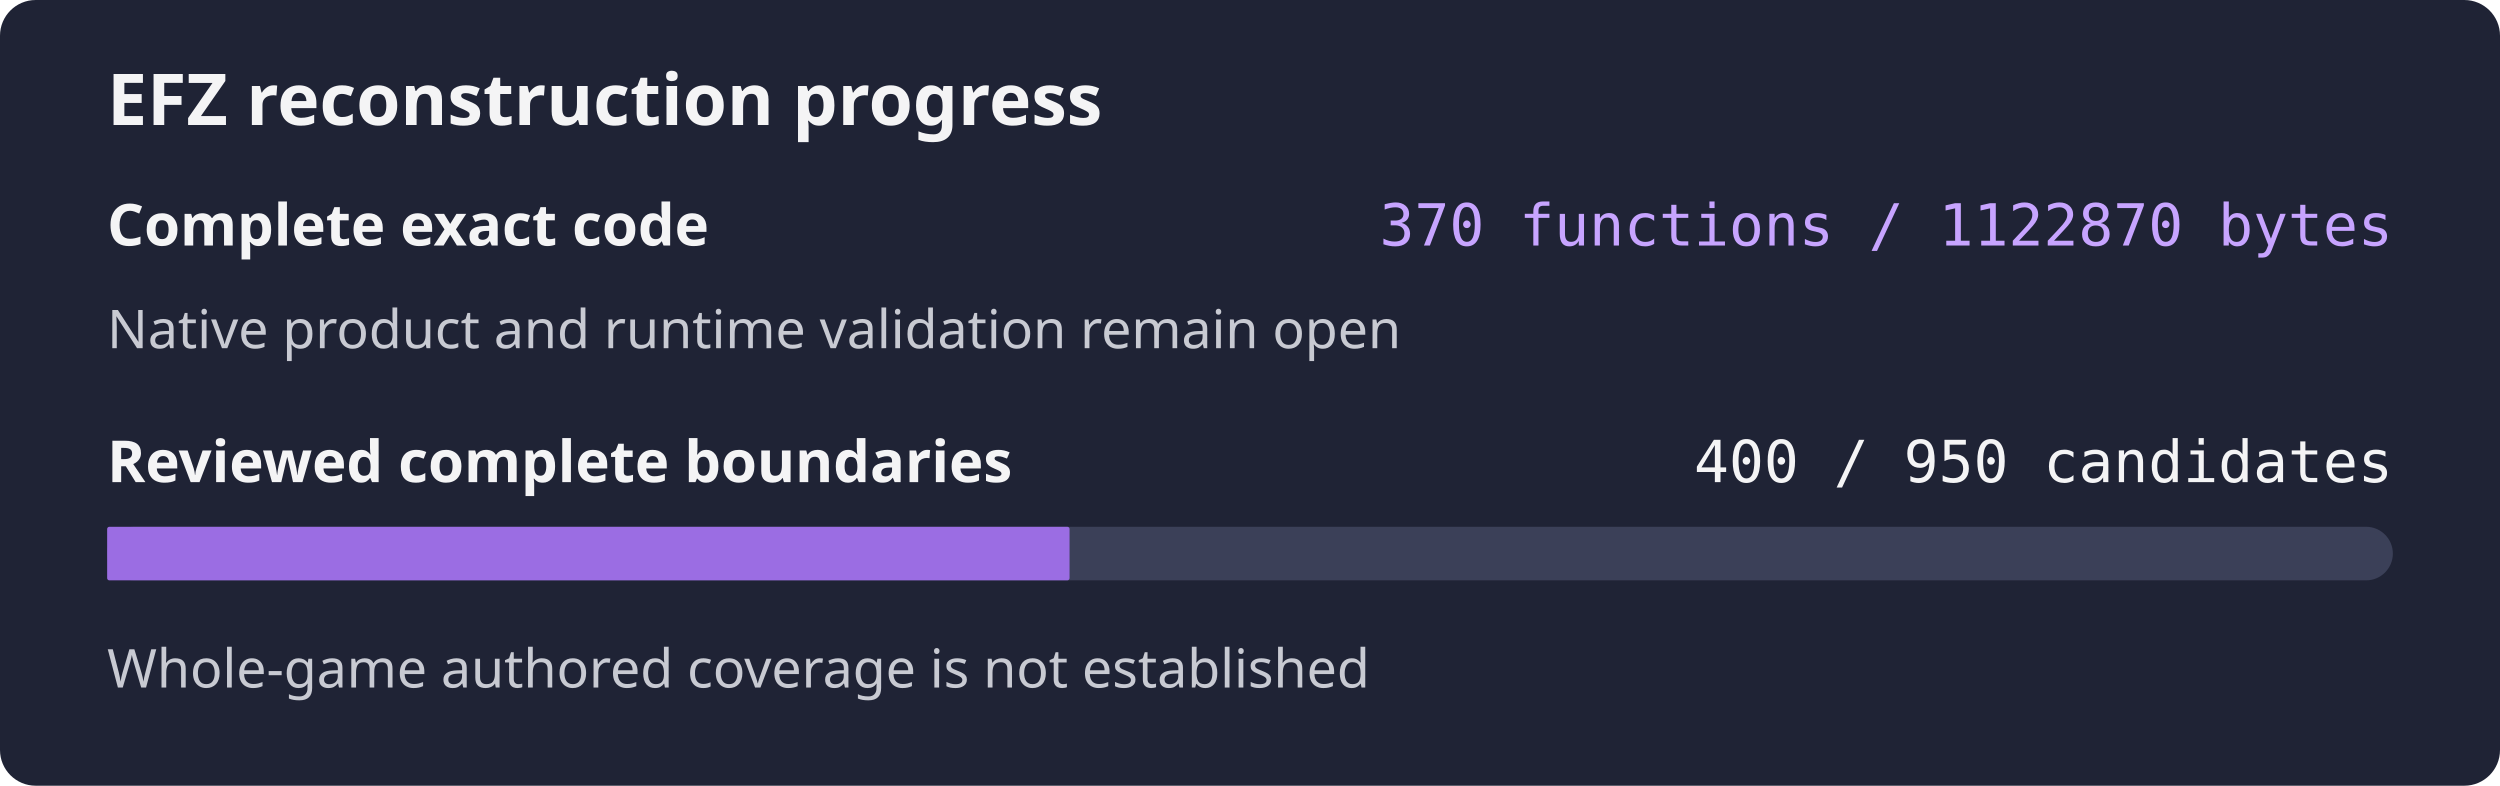
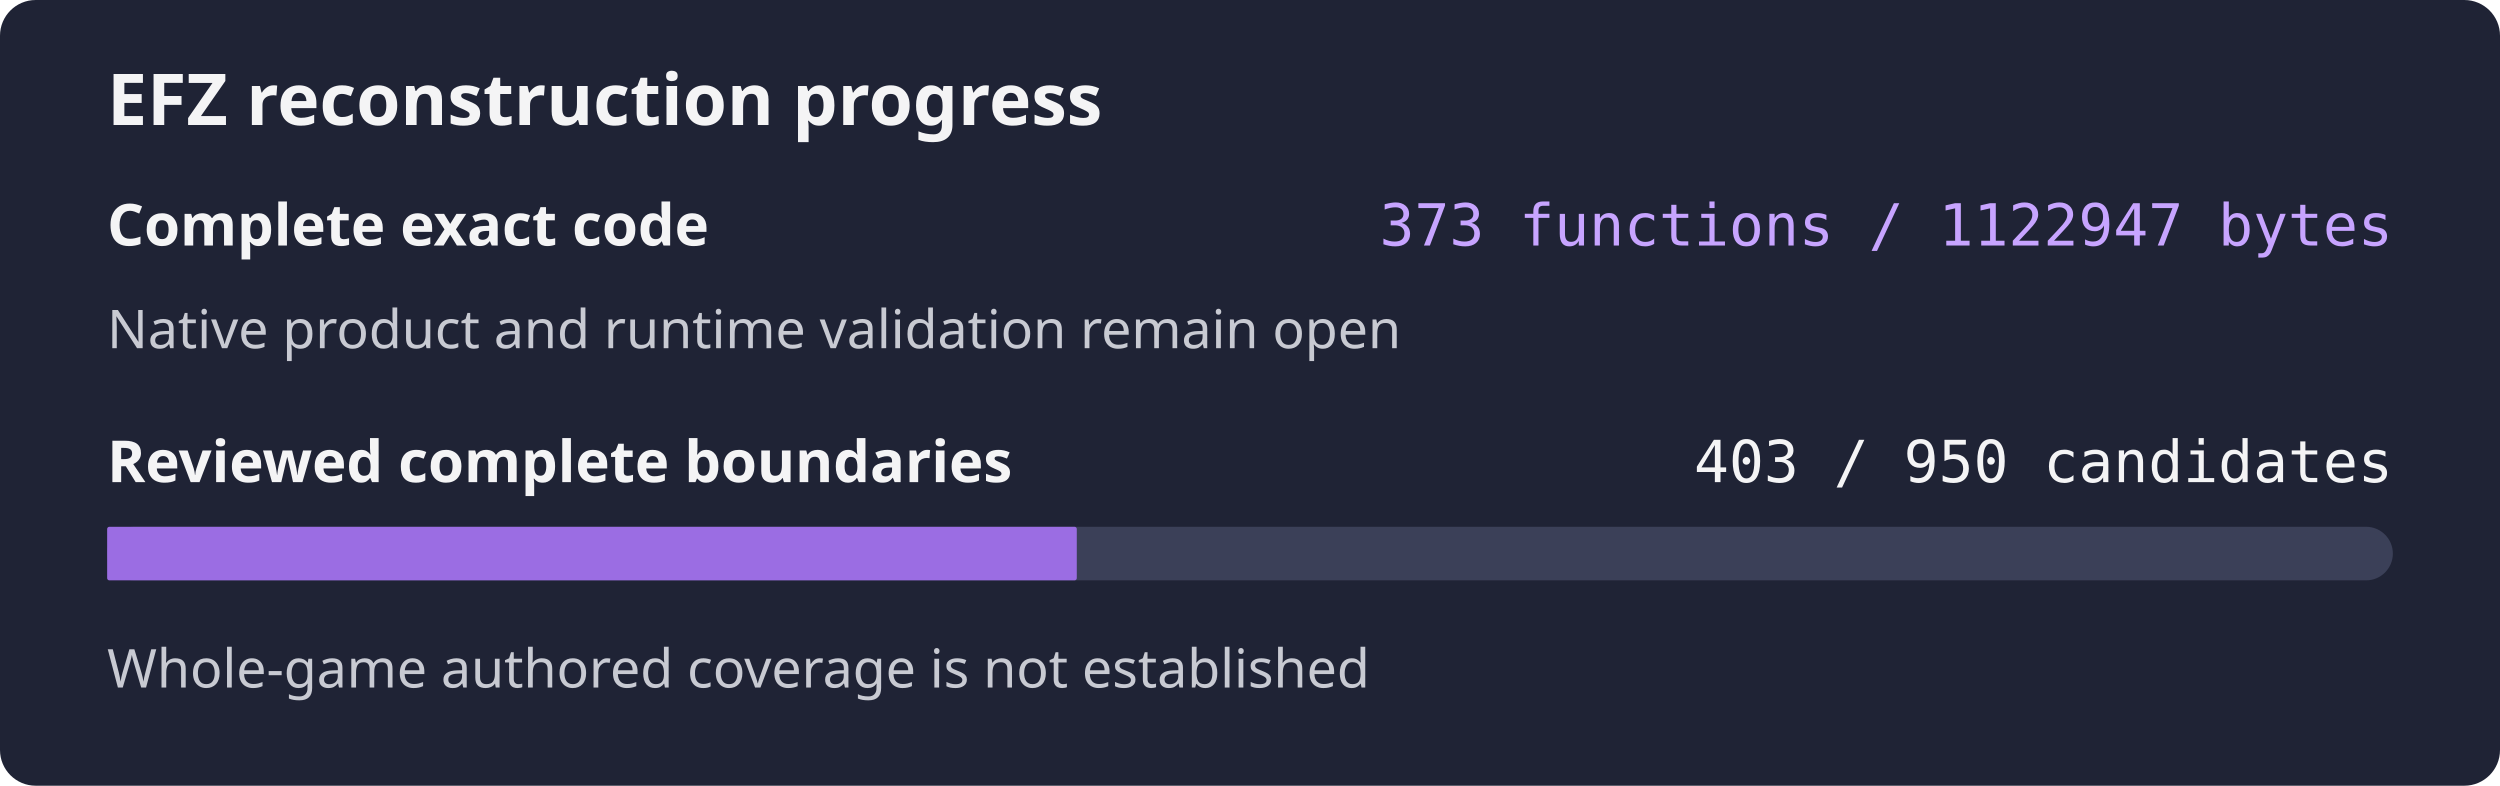
- <svg xmlns="http://www.w3.org/2000/svg" width="560" height="176" role="img" aria-label="EFZ reconstruction: 370 exact functions, 1122870 exact bytes; 400 reviewed boundaries out of 950 candidates">
+ <svg xmlns="http://www.w3.org/2000/svg" width="560" height="176" role="img" aria-label="EFZ reconstruction: 373 exact functions, 1122947 exact bytes; 403 reviewed boundaries out of 950 candidates">
  <rect width="560" height="176" rx="8" fill="#1f2335" />
  <text x="24" y="28" fill="#f4f4f5" font-family="sans-serif" font-size="16" font-weight="600">EFZ reconstruction progress</text>
  <text x="24" y="55" fill="#f4f4f5" font-family="sans-serif" font-size="13" font-weight="600">Complete exact code</text>
-   <text x="536" y="55" fill="#c7a4ff" text-anchor="end" font-family="monospace" font-size="13">370 functions / 1122870 bytes</text>
+   <text x="536" y="55" fill="#c7a4ff" text-anchor="end" font-family="monospace" font-size="13">373 functions / 1122947 bytes</text>
  <text x="24" y="78" fill="#c8cad2" font-family="sans-serif" font-size="12">Native product and runtime validation remain open</text>
  <text x="24" y="108" fill="#f4f4f5" font-family="sans-serif" font-size="13" font-weight="600">Reviewed complete boundaries</text>
-   <text x="536" y="108" fill="#f4f4f5" text-anchor="end" font-family="monospace" font-size="13">400 / 950 candidates</text>
+   <text x="536" y="108" fill="#f4f4f5" text-anchor="end" font-family="monospace" font-size="13">403 / 950 candidates</text>
  <rect x="24" y="118" width="512" height="12" rx="6" fill="#3b4058" />
-   <rect x="24" y="118" width="215.58" height="12" rx="0.5" fill="#9b6de3" />
+   <rect x="24" y="118" width="217.20" height="12" rx="0.5" fill="#9b6de3" />
  <text x="24" y="154" fill="#c8cad2" font-family="sans-serif" font-size="12">Whole-game authored coverage is not established</text>
</svg>
